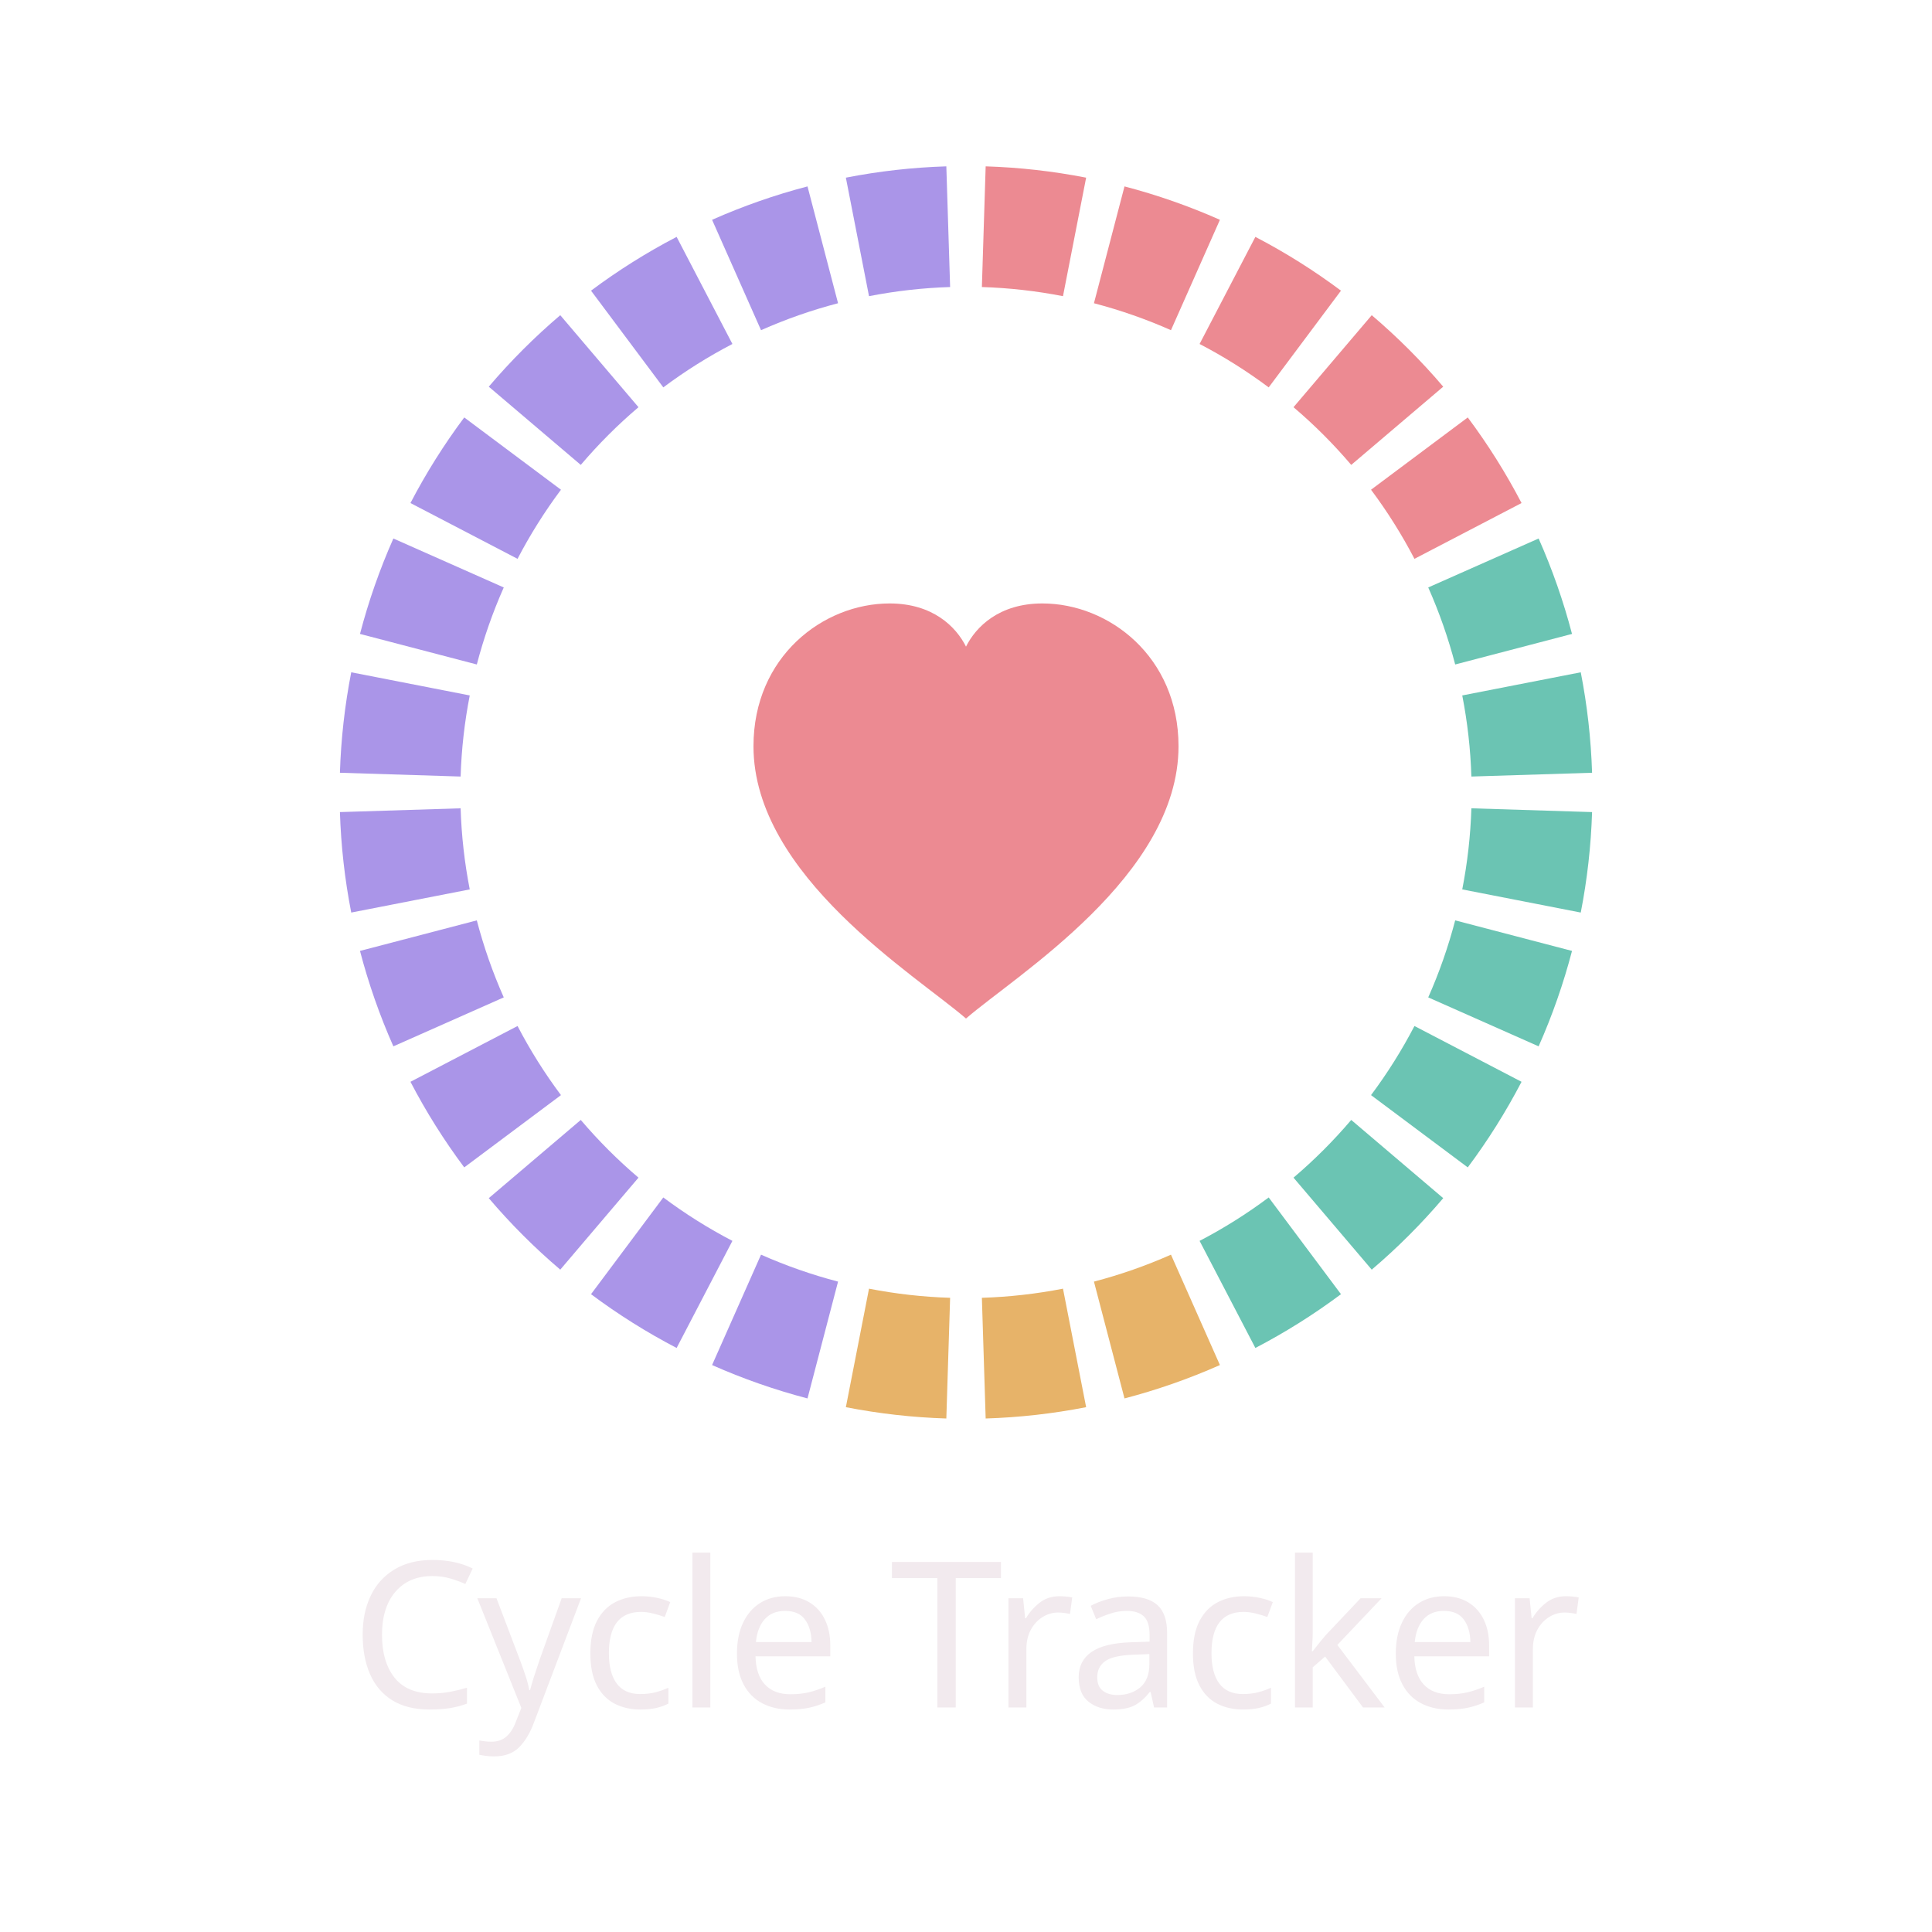
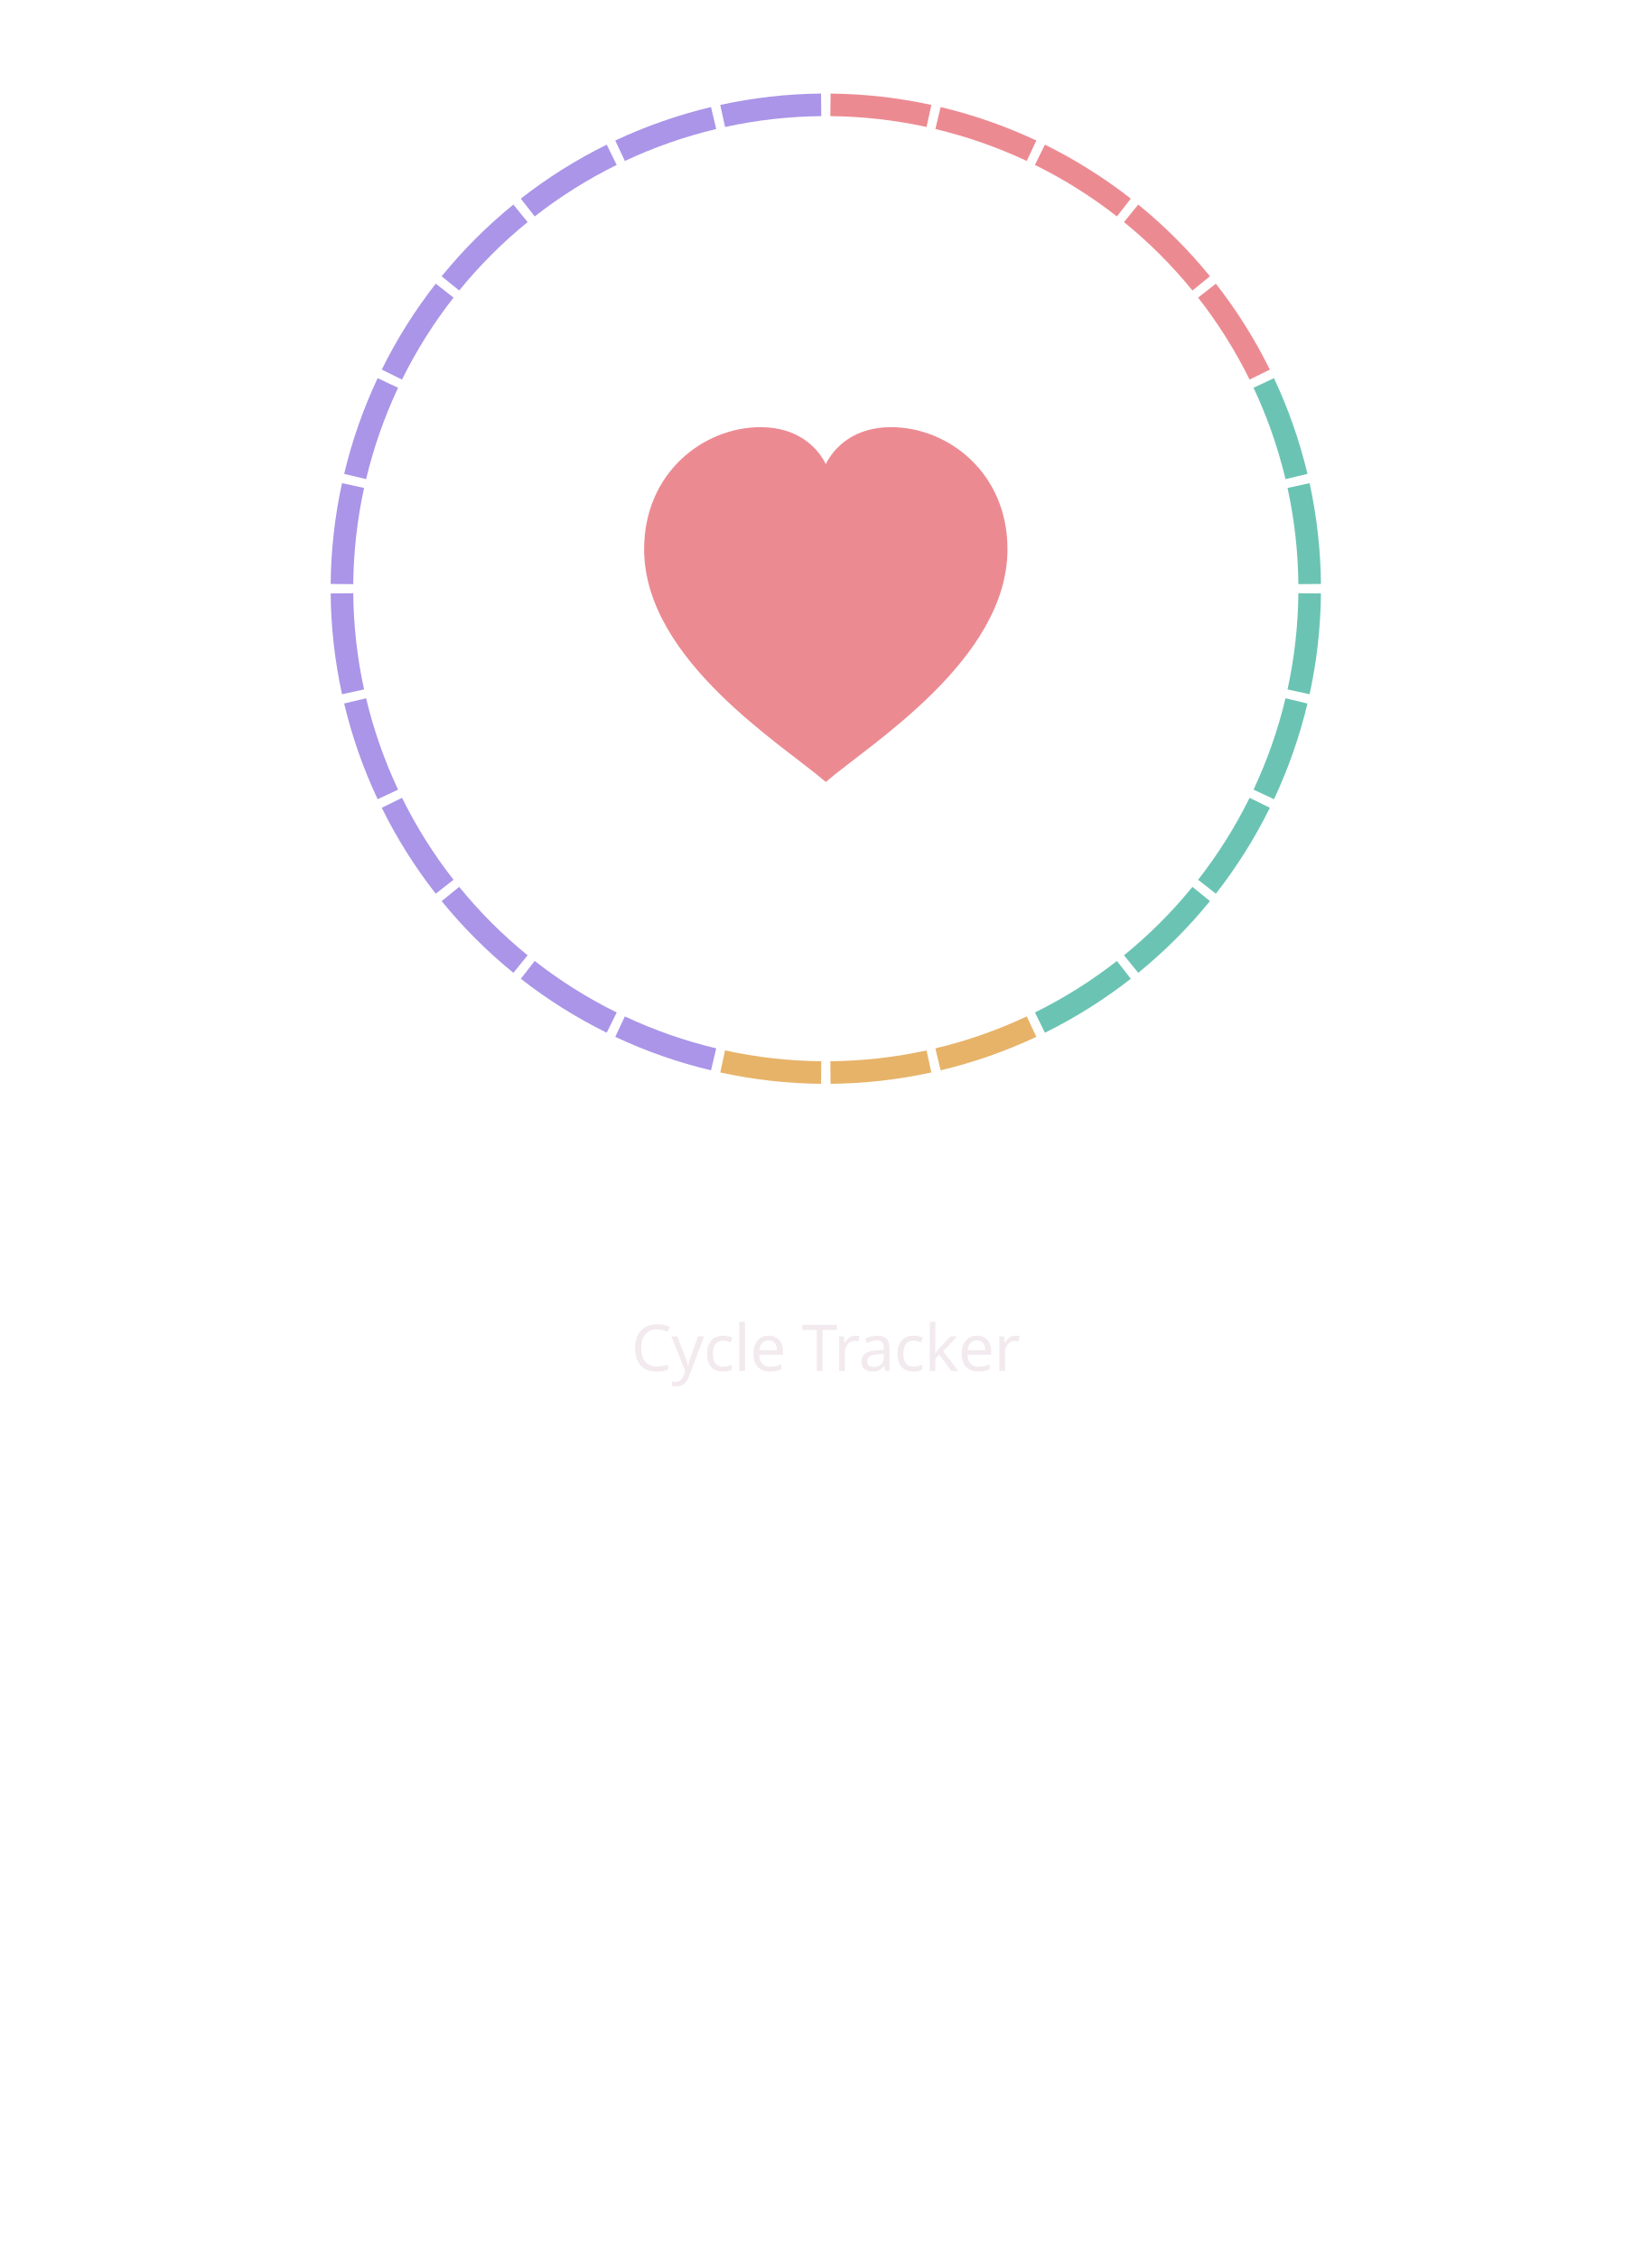
- <svg xmlns="http://www.w3.org/2000/svg" viewBox="0 0 1024 1024" width="1024" height="1024">
-   <g transform="translate(0 -92)">
-     <g transform="translate(512 512)" fill="none" stroke-width="64">
-       <path d="M 9.42 -299.85 A 300 300 0 0 1 57.54 -294.43" stroke="#EC8A92" />
-       <path d="M 75.91 -290.24 A 300 300 0 0 1 121.61 -274.25" stroke="#EC8A92" />
-       <path d="M 138.59 -266.07 A 300 300 0 0 1 179.59 -240.31" stroke="#EC8A92" />
-       <path d="M 194.32 -228.56 A 300 300 0 0 1 228.56 -194.32" stroke="#EC8A92" />
-       <path d="M 240.31 -179.59 A 300 300 0 0 1 266.07 -138.59" stroke="#EC8A92" />
-       <path d="M 274.25 -121.61 A 300 300 0 0 1 290.24 -75.91" stroke="#6BC4B3" />
-       <path d="M 294.43 -57.54 A 300 300 0 0 1 299.85 -9.42" stroke="#6BC4B3" />
-       <path d="M 299.85 9.42 A 300 300 0 0 1 294.43 57.54" stroke="#6BC4B3" />
-       <path d="M 290.24 75.91 A 300 300 0 0 1 274.25 121.61" stroke="#6BC4B3" />
-       <path d="M 266.07 138.59 A 300 300 0 0 1 240.31 179.59" stroke="#6BC4B3" />
-       <path d="M 228.56 194.32 A 300 300 0 0 1 194.32 228.56" stroke="#6BC4B3" />
-       <path d="M 179.59 240.31 A 300 300 0 0 1 138.59 266.07" stroke="#6BC4B3" />
-       <path d="M 121.61 274.25 A 300 300 0 0 1 75.91 290.24" stroke="#E7B369" />
-       <path d="M 57.54 294.43 A 300 300 0 0 1 9.42 299.85" stroke="#E7B369" />
-       <path d="M -9.42 299.85 A 300 300 0 0 1 -57.54 294.43" stroke="#E7B369" />
-       <path d="M -75.91 290.24 A 300 300 0 0 1 -121.61 274.25" stroke="#AA95E8" />
-       <path d="M -138.59 266.07 A 300 300 0 0 1 -179.59 240.31" stroke="#AA95E8" />
-       <path d="M -194.32 228.56 A 300 300 0 0 1 -228.56 194.32" stroke="#AA95E8" />
-       <path d="M -240.31 179.59 A 300 300 0 0 1 -266.07 138.59" stroke="#AA95E8" />
-       <path d="M -274.25 121.61 A 300 300 0 0 1 -290.24 75.91" stroke="#AA95E8" />
-       <path d="M -294.43 57.54 A 300 300 0 0 1 -299.85 9.42" stroke="#AA95E8" />
-       <path d="M -299.85 -9.42 A 300 300 0 0 1 -294.43 -57.54" stroke="#AA95E8" />
-       <path d="M -290.24 -75.91 A 300 300 0 0 1 -274.25 -121.61" stroke="#AA95E8" />
-       <path d="M -266.07 -138.59 A 300 300 0 0 1 -240.31 -179.59" stroke="#AA95E8" />
-       <path d="M -228.56 -194.32 A 300 300 0 0 1 -194.32 -228.56" stroke="#AA95E8" />
-       <path d="M -179.59 -240.31 A 300 300 0 0 1 -138.59 -266.07" stroke="#AA95E8" />
-       <path d="M -121.61 -274.25 A 300 300 0 0 1 -75.91 -290.24" stroke="#AA95E8" />
-       <path d="M -57.54 -294.43 A 300 300 0 0 1 -9.42 -299.85" stroke="#AA95E8" />
-     </g>
-     <g transform="translate(512 528) scale(0.88)">
-       <path d="M 0 118 C -30 92 -128 32 -128 -46 C -128 -100 -86 -132 -46 -132 C -20 -132 -6 -118 0 -106 C 6 -118 20 -132 46 -132 C 86 -132 128 -100 128 -46 C 128 32 30 92 0 118 Z" fill="#EC8A92" />
-     </g>
+ <svg xmlns="http://www.w3.org/2000/svg" viewBox="0 0 1024 1400" width="1024" height="1400">
+   <g transform="translate(512 365)" fill="none" stroke-width="14">
+     <path d="M 2.88 -299.99 A 300 300 0 0 1 63.95 -293.11" stroke="#EC8A92" />
+     <path d="M 69.56 -291.82 A 300 300 0 0 1 127.56 -271.53" stroke="#EC8A92" />
+     <path d="M 132.75 -269.03 A 300 300 0 0 1 184.79 -236.33" stroke="#EC8A92" />
+     <path d="M 189.29 -232.74 A 300 300 0 0 1 232.74 -189.29" stroke="#EC8A92" />
+     <path d="M 236.33 -184.79 A 300 300 0 0 1 269.03 -132.75" stroke="#EC8A92" />
+     <path d="M 271.53 -127.56 A 300 300 0 0 1 291.82 -69.56" stroke="#6BC4B3" />
+     <path d="M 293.11 -63.95 A 300 300 0 0 1 299.99 -2.88" stroke="#6BC4B3" />
+     <path d="M 299.99 2.88 A 300 300 0 0 1 293.11 63.95" stroke="#6BC4B3" />
+     <path d="M 291.82 69.56 A 300 300 0 0 1 271.53 127.56" stroke="#6BC4B3" />
+     <path d="M 269.03 132.75 A 300 300 0 0 1 236.33 184.79" stroke="#6BC4B3" />
+     <path d="M 232.74 189.29 A 300 300 0 0 1 189.29 232.74" stroke="#6BC4B3" />
+     <path d="M 184.79 236.33 A 300 300 0 0 1 132.75 269.03" stroke="#6BC4B3" />
+     <path d="M 127.56 271.53 A 300 300 0 0 1 69.56 291.82" stroke="#E7B369" />
+     <path d="M 63.95 293.11 A 300 300 0 0 1 2.88 299.99" stroke="#E7B369" />
+     <path d="M -2.88 299.99 A 300 300 0 0 1 -63.95 293.11" stroke="#E7B369" />
+     <path d="M -69.56 291.82 A 300 300 0 0 1 -127.56 271.53" stroke="#AA95E8" />
+     <path d="M -132.75 269.03 A 300 300 0 0 1 -184.79 236.33" stroke="#AA95E8" />
+     <path d="M -189.29 232.74 A 300 300 0 0 1 -232.74 189.29" stroke="#AA95E8" />
+     <path d="M -236.33 184.79 A 300 300 0 0 1 -269.03 132.75" stroke="#AA95E8" />
+     <path d="M -271.53 127.56 A 300 300 0 0 1 -291.82 69.56" stroke="#AA95E8" />
+     <path d="M -293.11 63.95 A 300 300 0 0 1 -299.99 2.88" stroke="#AA95E8" />
+     <path d="M -299.99 -2.88 A 300 300 0 0 1 -293.11 -63.95" stroke="#AA95E8" />
+     <path d="M -291.82 -69.56 A 300 300 0 0 1 -271.53 -127.56" stroke="#AA95E8" />
+     <path d="M -269.03 -132.75 A 300 300 0 0 1 -236.33 -184.79" stroke="#AA95E8" />
+     <path d="M -232.74 -189.29 A 300 300 0 0 1 -189.29 -232.74" stroke="#AA95E8" />
+     <path d="M -184.79 -236.33 A 300 300 0 0 1 -132.75 -269.03" stroke="#AA95E8" />
+     <path d="M -127.56 -271.53 A 300 300 0 0 1 -69.56 -291.82" stroke="#AA95E8" />
+     <path d="M -63.95 -293.11 A 300 300 0 0 1 -2.88 -299.99" stroke="#AA95E8" />
  </g>
-   <text x="512" y="905" text-anchor="middle" font-family="Manrope" font-weight="300" font-size="108" letter-spacing="-1" fill="#F2EAEE">Cycle Tracker</text>
+   <g transform="translate(512 381) scale(0.88)">
+     <path d="M 0 118 C -30 92 -128 32 -128 -46 C -128 -100 -86 -132 -46 -132 C -20 -132 -6 -118 0 -106 C 6 -118 20 -132 46 -132 C 86 -132 128 -100 128 -46 C 128 32 30 92 0 118 Z" fill="#EC8A92" />
+   </g>
+   <text x="512" y="850" text-anchor="middle" font-family="Manrope" font-weight="300" font-size="40" letter-spacing="-0.4" fill="#F2EAEE">Cycle Tracker</text>
</svg>
